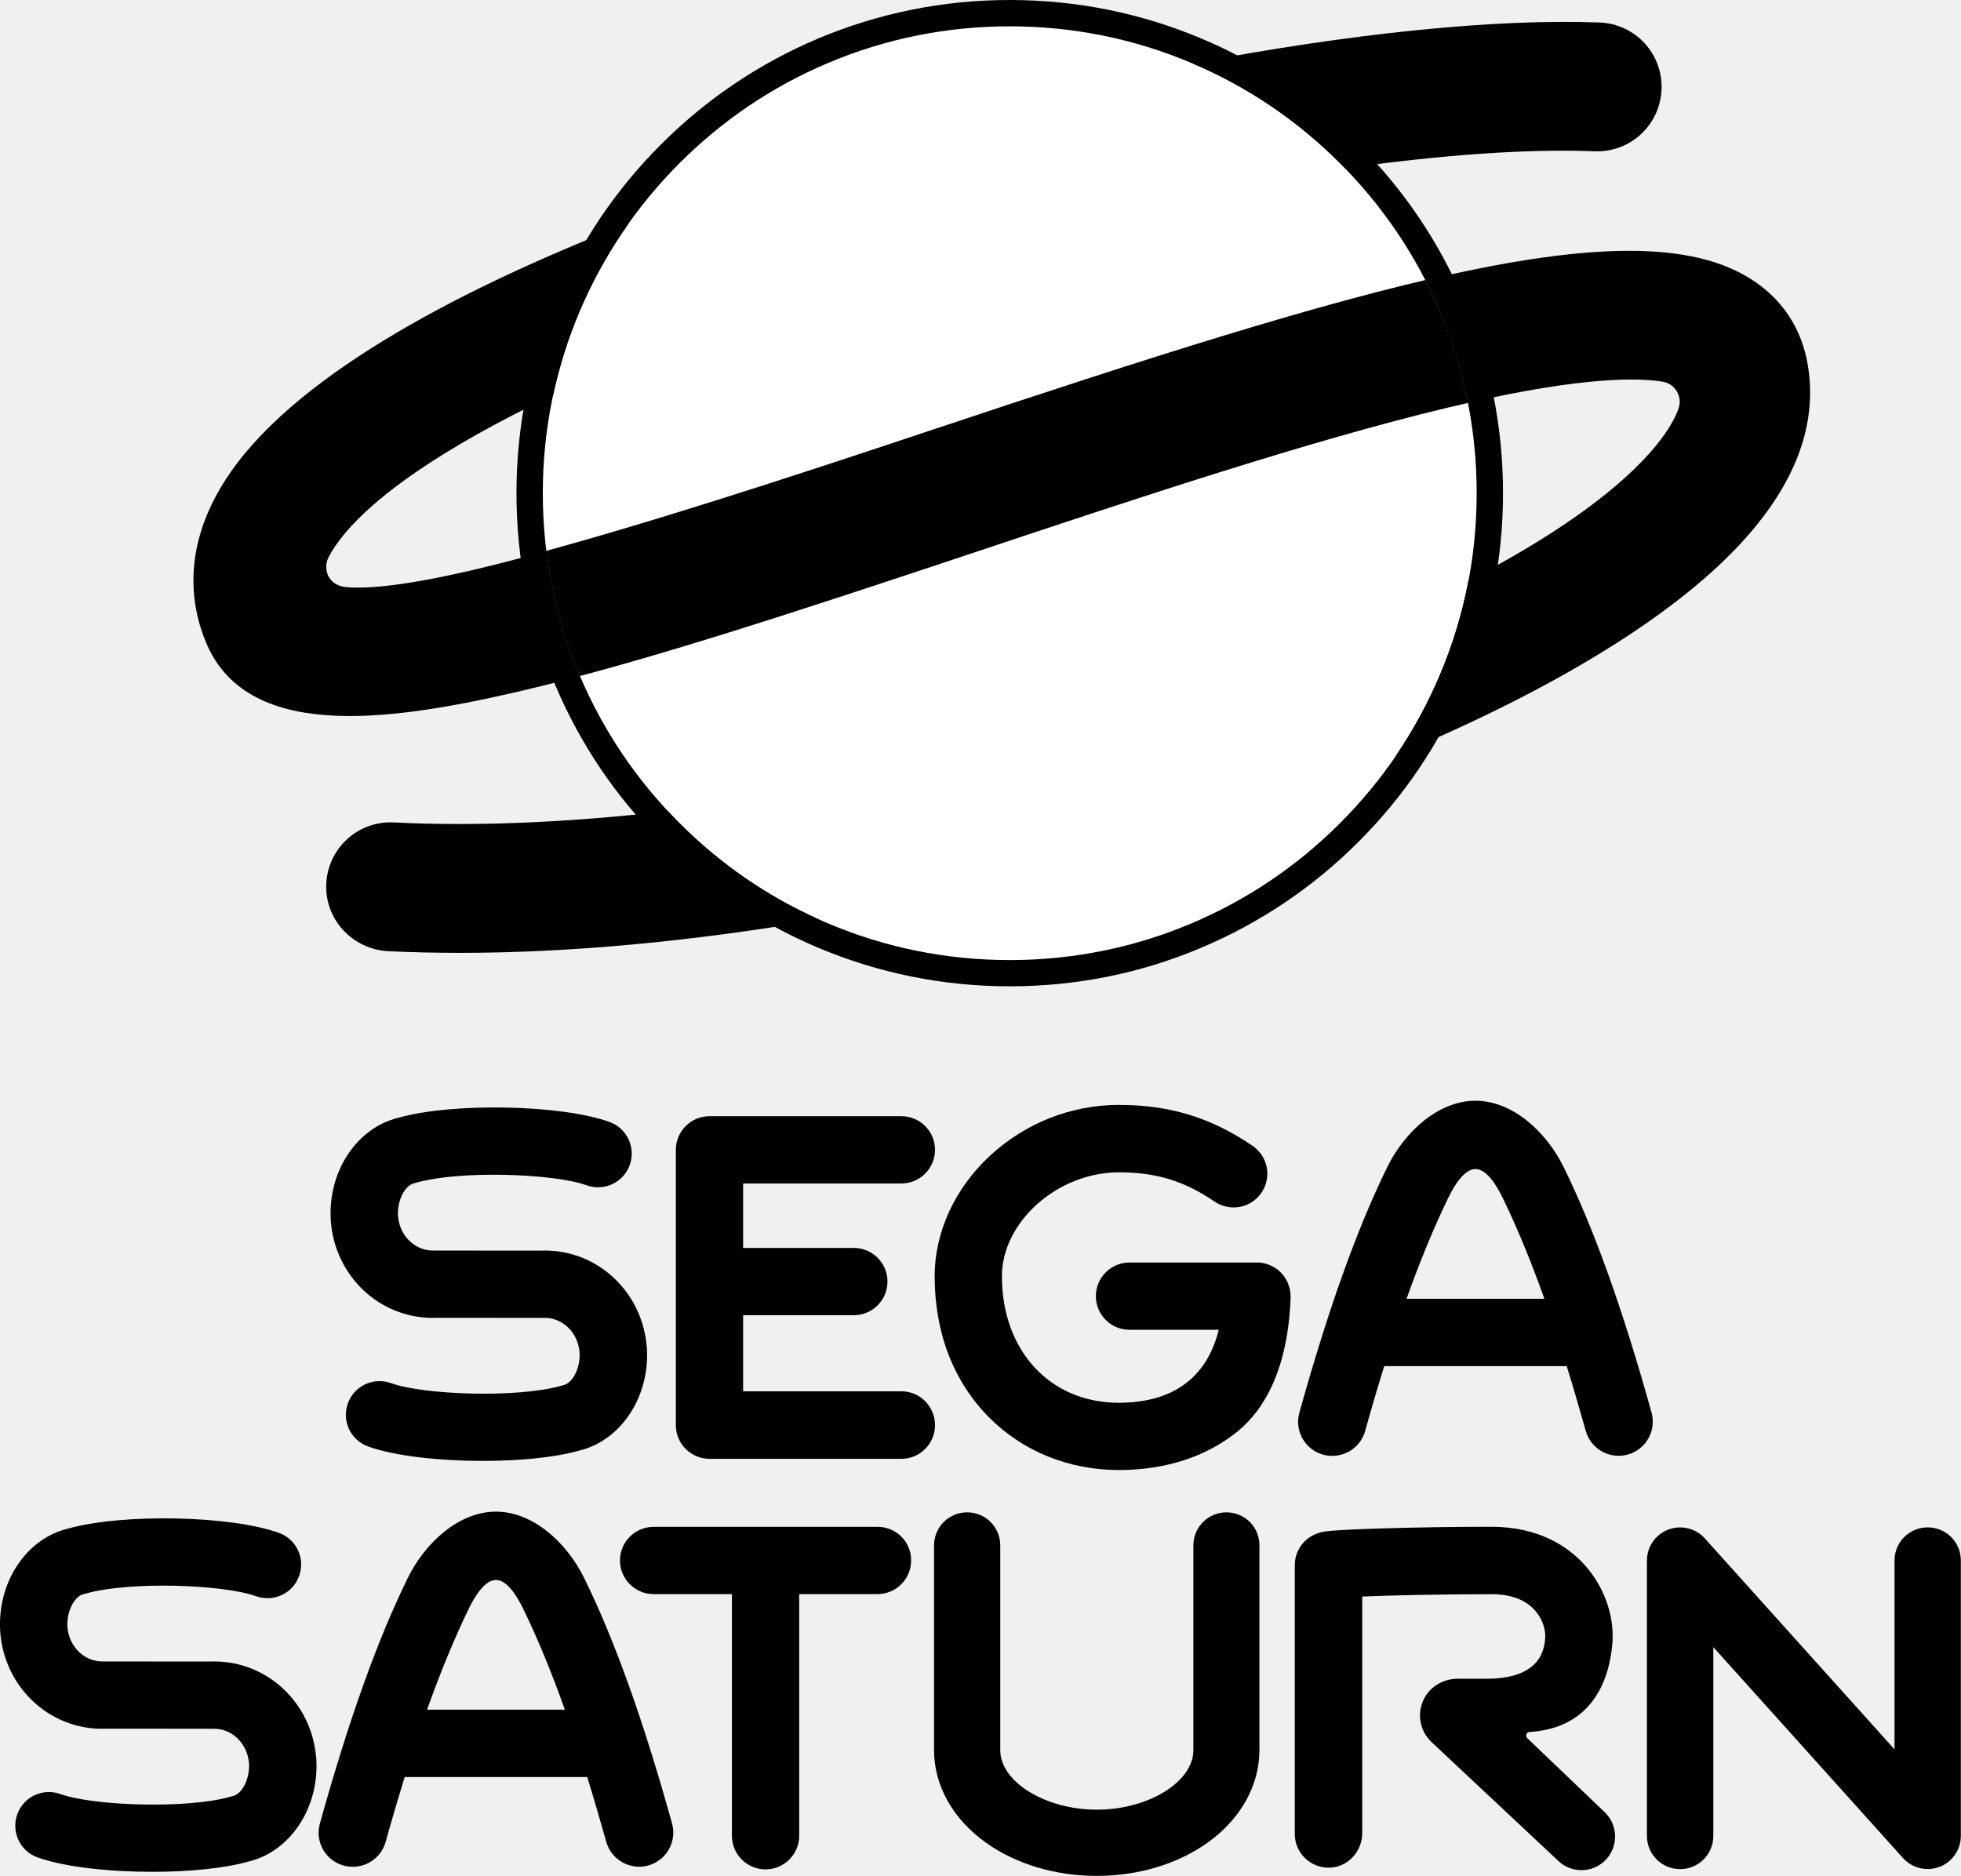
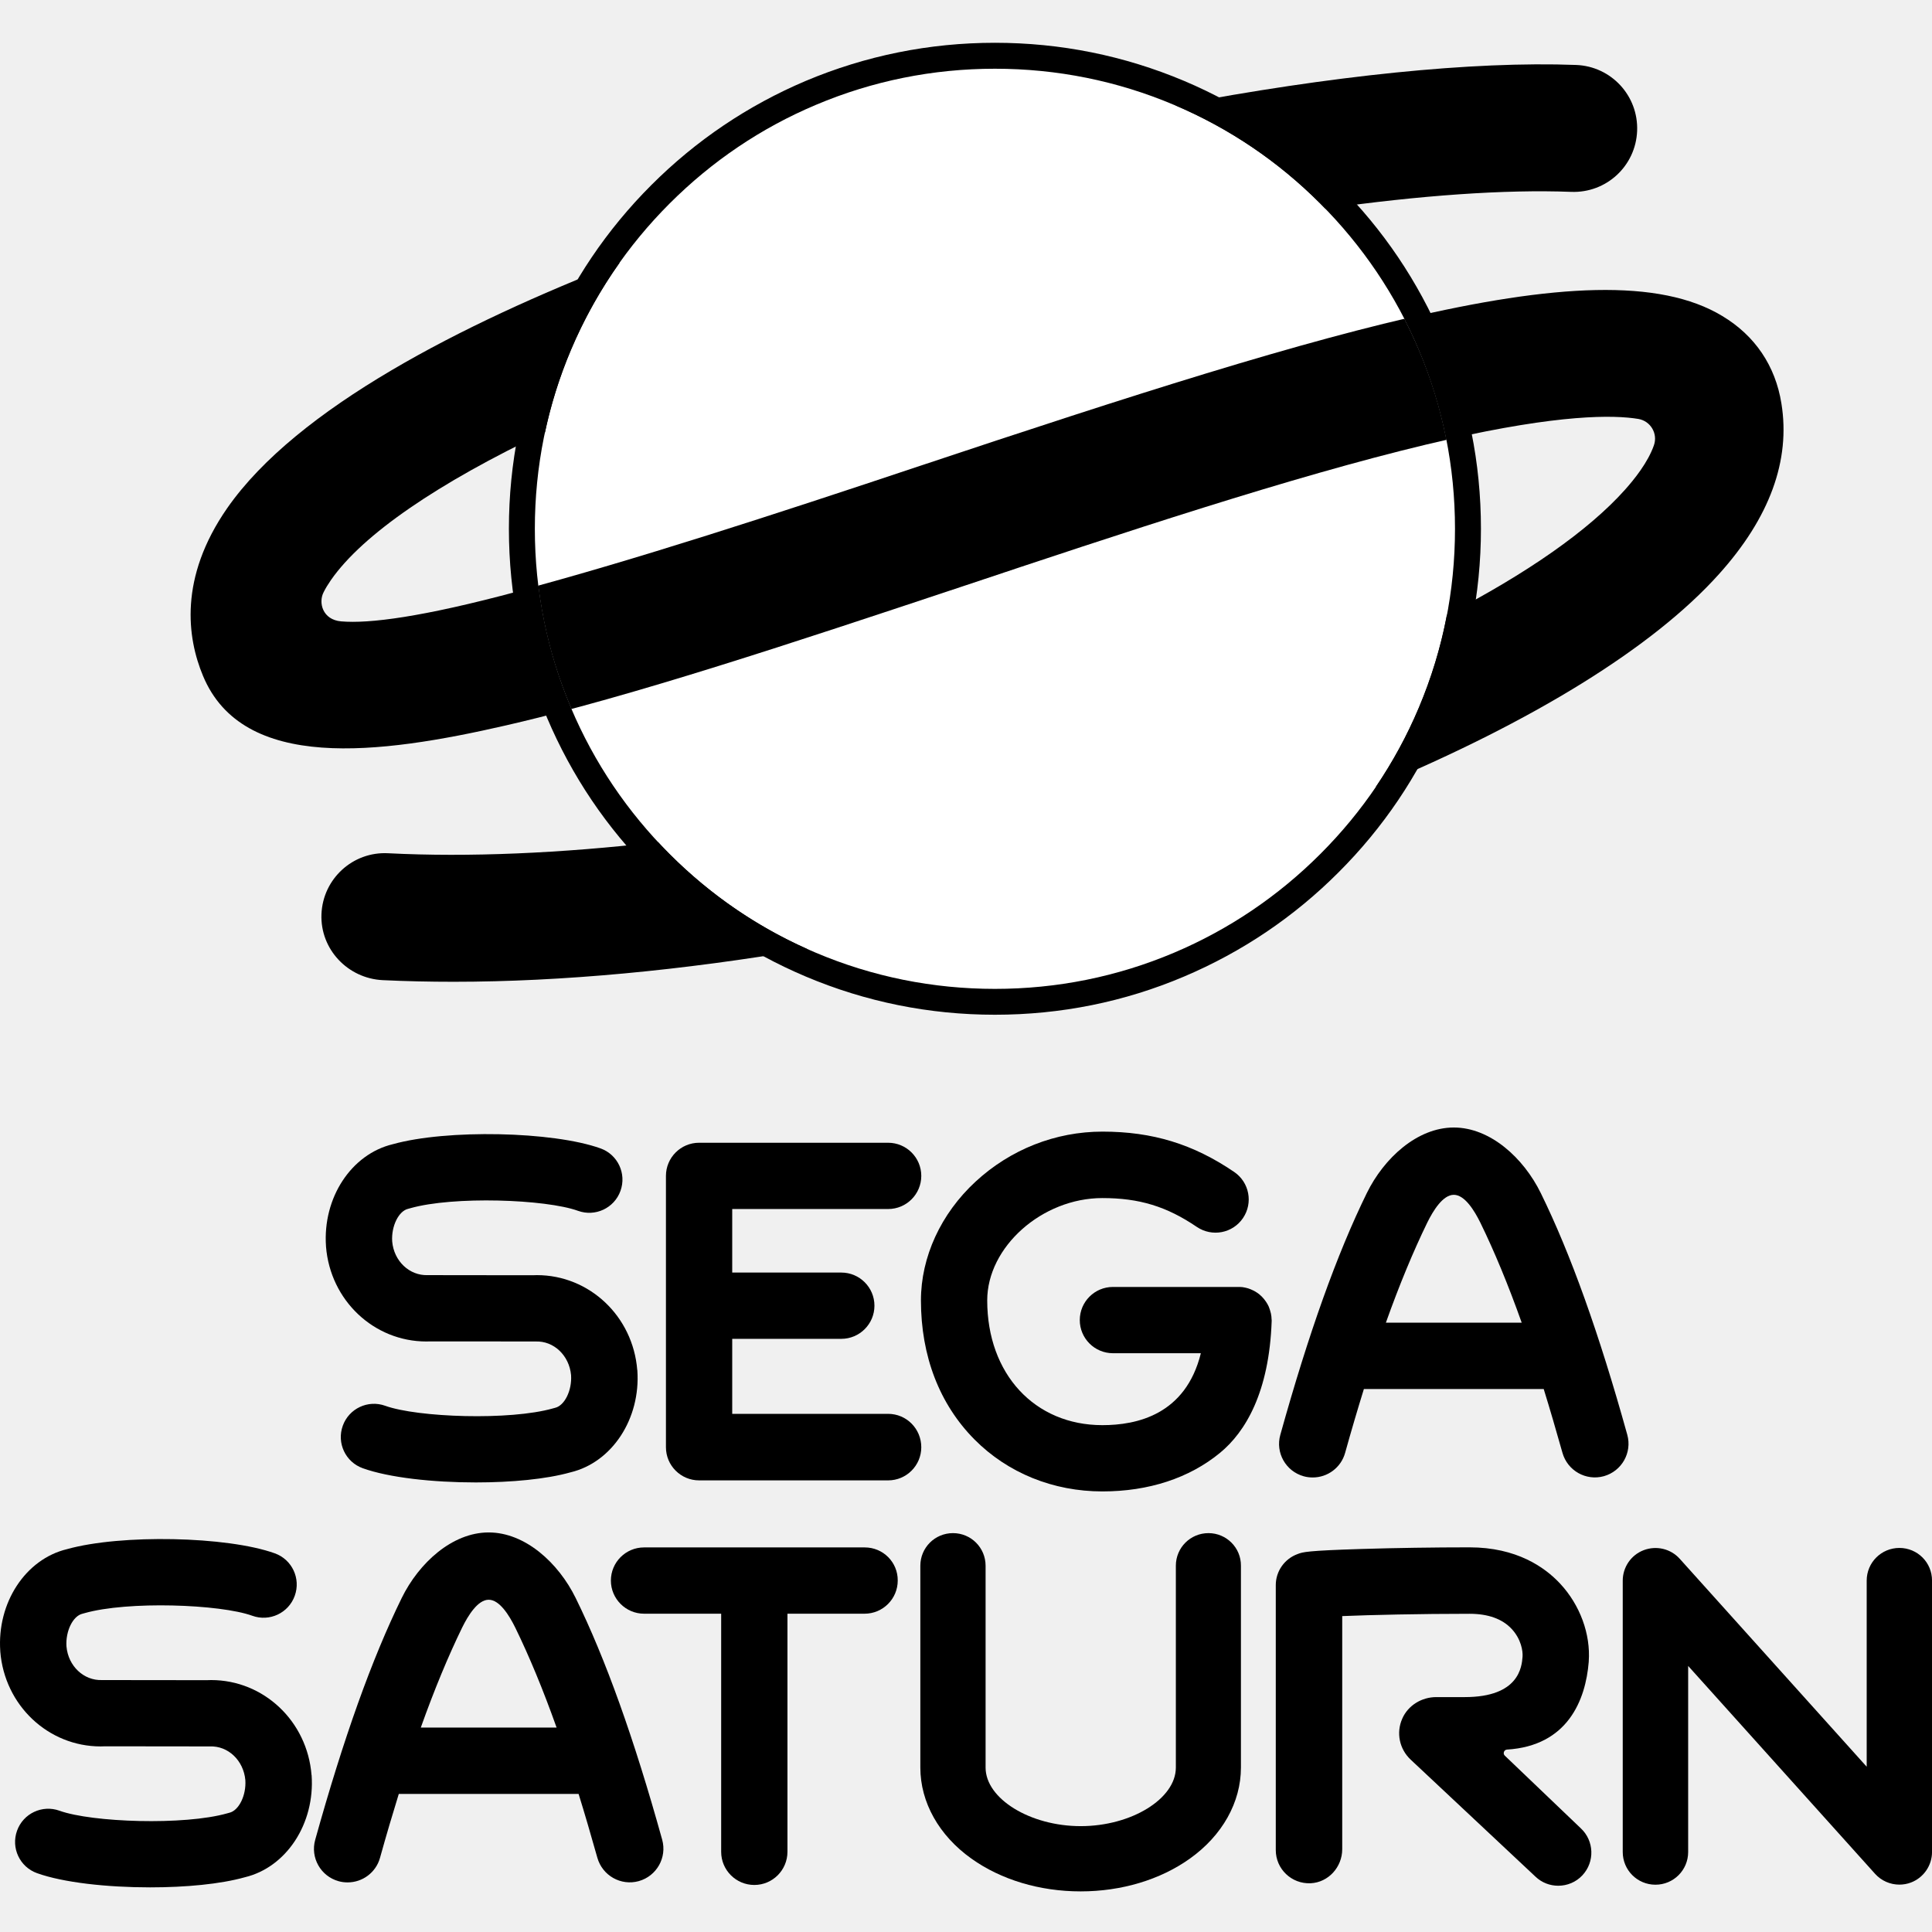
- <svg xmlns="http://www.w3.org/2000/svg" xmlns:xlink="http://www.w3.org/1999/xlink" version="1.1" id="Layer_1" x="0px" y="0px" viewBox="0 0 2256.5 2159" style="enable-background:new 0 0 2256.5 2159;" xml:space="preserve">
-   <style type="text/css">
- 	.st0{fill:#FFFFFF;}
- 	.st1{clip-path:url(#SVGID_00000096049663418414059460000000972504797246249862_);}
- 	.st2{clip-path:url(#SVGID_00000178918104309191491020000001424944884008209286_);}
- 	.st3{fill:none;}
- 	.st4{clip-path:url(#SVGID_00000007400752937962189910000018206638909408396677_);}
- 	.st5{clip-path:url(#SVGID_00000143594391465293869750000008404068775594437271_);}
- 	.st6{clip-path:url(#SVGID_00000128445614609333370790000010989631603983360665_);}
- 	.st7{clip-path:url(#SVGID_00000057149824424857242930000015318011502517931680_);}
- 	.st8{clip-path:url(#SVGID_00000160190808649031057620000009187834126064238505_);fill:#FFFFFF;}
- 	.st9{clip-path:url(#SVGID_00000044172618876974205510000007448168465286109090_);}
- 	.st10{clip-path:url(#SVGID_00000042724634326681887000000000702859628276573060_);}
- 	.st11{clip-path:url(#SVGID_00000029034940619356473990000008858538420123492243_);}
- 	.st12{clip-path:url(#SVGID_00000173126794050801131160000005021718413099703955_);fill:#FFFFFF;}
- 	.st13{clip-path:url(#SVGID_00000006688695127262404820000009474509465500079783_);fill:#FFFFFF;}
- 	.st14{clip-path:url(#SVGID_00000007428680830644875190000009295955572275367605_);}
- 	.st15{clip-path:url(#SVGID_00000068658212444333387730000018433216410646321045_);}
- 	.st16{display:none;}
- 	.st17{display:inline;}
- 	.st18{clip-path:url(#SVGID_00000017507309674013714740000004097991678477762968_);fill:#FFFFFF;}
- 	.st19{clip-path:url(#SVGID_00000170267170501532919820000013921238700924158868_);}
- 	.st20{clip-path:url(#SVGID_00000132773868189638397610000010867409193212017824_);}
- 	.st21{clip-path:url(#SVGID_00000042720481556129023220000002049532405962672033_);}
- 	.st22{clip-path:url(#SVGID_00000029026716462107761630000011230376469975999920_);}
- 	.st23{clip-path:url(#SVGID_00000091700938372187670860000012676075324797772932_);}
- 	.st24{clip-path:url(#SVGID_00000072998803429888445670000016717322730887464380_);}
- 	.st25{clip-path:url(#SVGID_00000031904969806740640390000003636967646686150832_);fill:#FFFFFF;}
- 	.st26{clip-path:url(#SVGID_00000137107454975909210650000012183828045981588144_);}
- 	.st27{clip-path:url(#SVGID_00000114051174006415414230000016349436918103647886_);}
- 	.st28{clip-path:url(#SVGID_00000016764115671389512620000004288924356393049472_);}
- </style>
-   <g>
-     <g>
-       <path class="st0" d="M1161.9,1120c-74.5,0-146.9-14.6-215-43.4c-65.9-27.8-125-67.7-175.6-118.5    c-50.6-50.6-90.5-109.7-118.4-175.6c-28.8-67.9-43.4-140.3-43.4-215c0-74.5,14.6-146.9,43.4-215c28-65.9,67.8-125,118.4-175.6    c50.8-50.8,109.9-90.7,175.6-118.4c68.3-28.8,140.6-43.4,215-43.4c74.5,0,146.9,14.6,215,43.4c65.9,27.8,125,67.7,175.6,118.5    c50.6,50.6,90.5,109.7,118.4,175.6c28.8,67.9,43.4,140.3,43.4,215c0,74.5-14.6,146.9-43.4,215c-27.8,65.9-67.7,125-118.5,175.6    c-50.6,50.6-109.7,90.5-175.6,118.4C1309,1105.4,1236.7,1120,1161.9,1120z" />
-       <path d="M1161.9,30.3c72.5,0,143,14.2,209.1,42.2c64,27,121.5,65.8,170.8,115.2c49.3,49.3,88.1,106.8,115.2,170.8    c28,66.2,42.2,136.6,42.2,209.1c0,72.5-14.2,143-42.2,209.1c-27,64-65.8,121.5-115.2,170.8c-49.3,49.3-106.8,88.1-170.8,115.2    c-66.2,28-136.6,42.2-209.1,42.2c-72.5,0-143-14.2-209.1-42.2c-64-27-121.5-65.8-170.8-115.2c-49.3-49.3-88.1-106.8-115.2-170.8    c-28-66.2-42.2-136.6-42.2-209.1s14.2-143,42.2-209.1c27.1-64,65.9-121.5,115.2-170.8c49.4-49.4,106.8-88.2,170.8-115.2    C1019,44.5,1089.4,30.3,1161.9,30.3 M1161.9,0c-76.5,0-150.8,15-220.9,44.5C873.5,73.1,812.8,114,760.6,166.2    c-52,52-93,112.7-121.7,180.4l0,0l0,0c-29.6,70-44.6,144.3-44.6,220.9c0,76.8,15,151.2,44.6,220.9    c28.7,67.7,69.6,128.4,121.7,180.4c52,52.1,112.7,93.1,180.4,121.7c70,29.6,144.3,44.6,220.9,44.6c76.8,0,151.2-15,220.9-44.6    c67.7-28.7,128.4-69.6,180.4-121.7c52.1-52,93.1-112.7,121.7-180.4c29.6-70,44.6-144.3,44.6-220.9c0-76.8-15-151.2-44.6-220.9    c-28.7-67.7-69.6-128.4-121.7-180.4c-52-52.1-112.7-93.1-180.4-121.7C1312.8,15,1238.5,0,1161.9,0L1161.9,0z" />
-     </g>
-     <g>
-       <path d="M591.3,797.1c24.4-5.6,49.8-12,76.1-19c-0.2-0.4-0.4-0.9-0.6-1.3c-19.4-45.7-32.1-93.5-38.1-142.6    c-8.1,2.2-16.1,4.4-24,6.5c-112.2,30.2-173.9,37.8-206.4,35c-21.6-1.9-26.7-21.9-20.4-34c2.2-4.5,5.1-9.2,8.6-14.3    c37.2-53.4,125.5-113.5,250-172.6c7-32.8,17.1-65,30.3-96.2c15.3-36.1,34.4-70.2,56.9-101.9c-183,71.3-376.8,169.6-458.4,286.8    C208.7,625,218.6,695,237,739.2C283.5,851.4,442.1,831.4,591.3,797.1z" />
-       <path d="M1541.8,187.6c2,2,4.1,4.1,6.1,6.2c110.4-15.6,209.3-22.7,287-19.7c41,1.6,75.4-30.2,77-71.2c1.6-41-30.2-75.4-71.2-77    c-120.9-4.6-287.2,12.7-468.1,47.1C1435.9,100.1,1492.9,138.6,1541.8,187.6z" />
-       <path d="M2080.4,421.2c-7-43.9-30.8-79.2-69-102.1c-73.2-44.3-196.4-37.7-371.2,3.4c6,11.7,11.6,23.7,16.8,36    c14.4,34,25.1,69.2,32.2,105.1c132-29.9,195.1-29.1,224.2-24.3c14.3,2.5,22.9,17.2,18.1,30.8c-7,20-22.9,39.7-33.7,51.8    c-42.8,47.9-114.7,97.9-208.1,146.3c-7,37.1-18,73.3-32.8,108.4c-13.8,32.7-30.7,63.6-50.4,92.7c183.7-76.6,324.2-163.1,401-248.8    C2066.7,554.7,2091.2,487.7,2080.4,421.2z" />
-       <path d="M782,947.5c-4.6-4.6-9.1-9.3-13.5-14c-114,13.1-221.3,17.8-315.2,13c-41.3-2.2-76.3,29.9-77.9,71.2    c-1.6,41,30.8,75,71.5,77c27,1.3,54.7,1.9,83,1.9c126.2,0,266.8-13.2,412.9-38.2C882.8,1031.6,828.7,994.3,782,947.5z" />
-     </g>
-     <g>
-       <g>
-         <g>
-           <path d="M1009.9,1757.2H752.1c-21.4,0-38.7,17.4-38.7,38.7s17.4,38.7,38.7,38.7h90.1v278.1c0,21.4,17.4,38.7,38.7,38.7      c21.4,0,38.7-17.4,38.7-38.7v-278.1h90.1c21.4,0,38.7-17.4,38.7-38.7C1048.6,1774.5,1031.3,1757.2,1009.9,1757.2z" />
-           <path d="M672.3,1816.3c-20.1-41-59-76.6-101.6-76.6s-81.5,35.6-101.6,76.6c-34.9,71.2-67.9,163.5-101,282.3      c-5.9,20.9,6.4,42.6,27.3,48.4c3.5,1,7.1,1.4,10.6,1.4c17.2,0,33-11.4,37.8-28.8c7.3-26.2,14.6-50.9,21.9-74.5h210      c7.3,23.5,14.5,48.3,21.9,74.5c5.9,20.9,27.5,33.1,48.4,27.3c20.9-5.9,33.1-27.5,27.3-48.4      C740.3,1979.7,707.2,1887.4,672.3,1816.3z M491.4,1967.6c15.9-44.6,32-83.3,48.3-116.8c7-14.2,18.3-32.5,31-32.5      s24,18.3,31,32.5c16.3,33.4,32.4,72.1,48.3,116.8H491.4z" />
-           <path d="M363.8,2023c-5-63.1-56.1-110.9-117.2-110.9c-1.3,0-2.5,0-3.8,0.1h-35.4c-0.2,0-0.5,0-0.7,0l-85.9-0.1h-1.6      c-21.5,0.8-39.6-16.4-41.6-39.3c-1.2-17.9,7.6-35.7,18.8-38.2l2.2-0.6c50.4-14.4,158.3-10.6,196,3c20.2,7.3,42.4-3.2,49.6-23.3      c7.3-20.2-3.2-42.4-23.3-49.6c-55.6-20-179.8-22.5-242.6-4.9c-48.5,11.6-82,62.6-78,119.2v0.3c5,63.1,56.1,110.9,117.2,110.9      c1.3,0,2.5,0,3.8-0.1h35.4c0.2,0,0.5,0,0.7,0l85.9,0.1h1.6c21.5-0.9,39.5,16.4,41.6,39.3c1.2,17.9-7.6,35.7-18.8,38.2l-2.2,0.6      c-50.4,14.4-158.3,10.6-196-3c-20.2-7.3-42.4,3.2-49.6,23.3c-7.3,20.2,3.2,42.4,23.3,49.6c30.6,11,81.7,16.6,132.1,16.6      c41.4,0,82.2-3.8,110.6-11.8c48.5-11.6,82-62.6,78-119.2L363.8,2023L363.8,2023z" />
-           <path d="M1411.3,1740.5c-21.1,0-38.1,17-38.1,38.1v235.7c0,36.4-51.9,68.4-111.1,68.4c-59.1,0-111.1-32-111.1-68.4v-235.7      c0-21.1-17-38.1-38.1-38.1s-38.1,17-38.1,38.1v235.7c0,40.5,21.7,79.3,59.6,106.3c34.6,24.7,79.9,38.3,127.6,38.3      s93-13.6,127.6-38.3c37.9-27,59.6-65.8,59.6-106.3v-235.7C1449.4,1757.6,1432.3,1740.5,1411.3,1740.5z" />
-           <path d="M1757.4,2000.4c-2.6-2.4-1-6.9,2.5-7.1c70.8-4.4,91.9-57.6,95.5-102.6c0-0.1,0-0.2,0-0.3c2.3-32-10.2-66-33.4-90.9      c-18-19.3-50.9-42.4-105.9-42.4c-40.9,0-86.8,0.7-125.8,1.9c-64.3,2-68.8,3.6-74.8,5.9c-15.3,5.5-25.6,20-25.6,36.3v309.5      c0,22,18.4,39.7,40.7,38.7c20.9-1,36.9-19,36.9-39.8v-272.2c33.9-1.4,90.3-2.7,148.7-2.7c21.8,0,38.3,6,49.2,17.7      c11,11.8,13.2,25.8,12.7,32.4c-0.9,11.9-4.1,47.2-67.5,47.2h-33.3c-17,0-33,9.7-39.7,25.2c-7.3,16.5-3.3,35.5,9.8,47.8      l145.9,136.8c7.5,7.1,17,10.5,26.5,10.5c10.3,0,20.7-4.1,28.2-12.2c14.6-15.6,13.8-40.2-1.8-54.8L1757.4,2000.4z" />
-           <path d="M2218.2,1757.8c-21.1,0-38.2,17-38.2,38.2v217.3l-218.3-242.8c-10.6-11.8-27.3-15.7-42.1-10.1s-24.5,19.9-24.5,35.6      v316.9c0,21.1,17,38.2,38.2,38.2c21.1,0,38.2-17,38.2-38.2v-217.3l218.3,242.8c7.4,8.2,17.8,12.6,28.4,12.6      c4.5,0,9.2-0.8,13.6-2.5c14.7-5.6,24.5-19.9,24.5-35.6V1796C2256.4,1774.8,2239.3,1757.8,2218.2,1757.8z" />
-         </g>
-         <g>
-           <path d="M1799.4,1343.4c-20.1-41-59-76.6-101.6-76.6s-81.5,35.6-101.6,76.6c-34.9,71.2-67.9,163.5-101,282.3      c-5.9,20.9,6.4,42.6,27.3,48.4c3.5,1,7.1,1.4,10.6,1.4c17.2,0,33-11.4,37.8-28.8c7.3-26.2,14.6-50.9,21.9-74.5h210      c7.3,23.5,14.5,48.3,21.9,74.5c5.9,20.9,27.5,33.1,48.4,27.3c20.9-5.9,33.1-27.5,27.3-48.4      C1867.4,1506.9,1834.3,1414.5,1799.4,1343.4z M1618.5,1494.7c15.9-44.6,32-83.3,48.3-116.8c7-14.2,18.3-32.5,31-32.5      c12.7,0,24,18.3,31,32.5c16.3,33.4,32.4,72.1,48.3,116.8H1618.5z" />
-           <path d="M1485,1490.8c0-1-0.1-2.1-0.2-3.1c0-0.3-0.1-0.5-0.1-0.8c-0.1-1-0.3-2-0.5-3c0-0.3-0.1-0.5-0.2-0.7      c-0.2-1-0.5-2-0.8-2.9c-0.1-0.3-0.2-0.5-0.2-0.7c-0.3-0.9-0.6-1.9-1-2.8c-0.1-0.3-0.2-0.5-0.3-0.8c-0.4-0.9-0.8-1.8-1.3-2.6      c-0.1-0.3-0.3-0.5-0.4-0.7c-0.5-0.8-1-1.6-1.5-2.4c-0.2-0.2-0.3-0.5-0.5-0.7c-0.5-0.8-1.1-1.5-1.7-2.3c-0.2-0.2-0.4-0.4-0.6-0.7      c-0.6-0.7-1.2-1.4-1.9-2.1c-0.2-0.2-0.4-0.4-0.6-0.6c-0.7-0.6-1.3-1.3-2.1-1.9c-0.2-0.2-0.5-0.4-0.7-0.6      c-0.7-0.6-1.4-1.1-2.2-1.6c-0.3-0.2-0.5-0.4-0.8-0.5c-0.8-0.5-1.5-1-2.3-1.4c-0.3-0.2-0.6-0.3-0.9-0.5c-0.8-0.4-1.6-0.8-2.4-1.1      c-0.4-0.2-0.7-0.3-1.1-0.5c-0.8-0.3-1.6-0.6-2.4-0.9c-0.4-0.1-0.9-0.3-1.3-0.4c-0.8-0.2-1.5-0.4-2.3-0.6c-0.5-0.1-1-0.2-1.5-0.3      c-0.8-0.1-1.5-0.3-2.3-0.4c-0.5-0.1-1.1-0.1-1.6-0.1s-1-0.1-1.5-0.1c-0.3,0-0.5,0-0.8,0c-0.2,0-0.4,0-0.6,0h-146.7      c-21.4,0-38.7,17.4-38.7,38.7c0,21.4,17.4,38.7,38.7,38.7h102.7c-17.8,72-75.1,84-115,84c-79.2,0-134.5-59.9-134.5-145.7      c0-62.5,64.1-119.5,134.5-119.5c43.1,0,75.1,9.8,110.3,33.7c17.8,12,41.8,7.5,53.9-10.3c12-17.7,7.5-41.8-10.3-53.9      c-47.9-32.6-95.4-47.1-153.8-47.1c-54.9,0-107.5,20.8-148.2,58.4c-40.6,37.5-63.8,88.1-63.8,138.7c0,65.1,21.7,121.3,62.6,162.5      c38.8,39.1,91.9,60.6,149.3,60.6c54,0,101.4-15.5,137.3-45c29.8-24.4,57.5-70.9,60.4-153.8c0-0.4,0-0.7,0-1.1c0-0.1,0-0.2,0-0.3      C1485.1,1491.2,1485,1491,1485,1490.8z" />
-           <path d="M1037.2,1601.2H855.1v-87.6h127.4c21.4,0,38.7-17.4,38.7-38.7c0-21.4-17.4-38.7-38.7-38.7H855.1v-74.2h182.1      c21.4,0,38.7-17.4,38.7-38.7c0-21.4-17.4-38.7-38.7-38.7H816.4c-21.4,0-38.7,17.4-38.7,38.7v316.9c0,21.4,17.4,38.7,38.7,38.7      h220.8c21.4,0,38.7-17.4,38.7-38.7C1075.9,1618.6,1058.6,1601.2,1037.2,1601.2z" />
-           <path d="M744.2,1550.1c-5-63.1-56.1-110.9-117.2-110.9c-1.3,0-2.5,0-3.8,0.1h-35.4c-0.2,0-0.5,0-0.7,0l-85.9-0.1h-1.6      c-21.5,0.8-39.6-16.4-41.6-39.3c-1.2-17.9,7.6-35.7,18.8-38.2l2.2-0.6c50.4-14.4,158.3-10.6,196,3c20.2,7.3,42.4-3.2,49.6-23.3      c7.3-20.2-3.2-42.4-23.3-49.6c-55.6-20-179.8-22.5-242.6-4.9c-48.5,11.6-82,62.6-78,119.2v0.3c5,63.1,56.1,110.9,117.2,110.9      c1.3,0,2.5,0,3.8-0.1h35.4c0.2,0,0.5,0,0.7,0l85.9,0.1h1.6c21.5-0.9,39.5,16.4,41.6,39.3c1.2,17.9-7.6,35.7-18.8,38.2l-2.2,0.6      c-50.4,14.4-158.3,10.6-196-3c-20.2-7.3-42.4,3.2-49.6,23.3c-7.3,20.2,3.2,42.4,23.3,49.6c30.6,11,81.7,16.6,132.1,16.6      c41.4,0,82.2-3.8,110.6-11.8c48.5-11.6,82-62.6,78-119.2V1550.1z" />
-         </g>
-       </g>
-     </g>
-     <g>
-       <defs>
-         <path id="SVGID_00000047757432968032457270000016806470745178228124_" d="M1699.2,567.6c0-72.5-14.1-143-42.2-209.1     c-10.3-24.2-22.2-47.5-35.7-69.8C1599,252.1,624.6,495,624.6,567.6s14.1,143,42.2,209.1c12.9,30.5,28.5,59.5,46.6,86.9     C733.2,893.6,1699.2,640.1,1699.2,567.6z" />
-       </defs>
-       <clipPath id="SVGID_00000083058477662341932100000014656964928652289977_">
-         <use xlink:href="#SVGID_00000047757432968032457270000016806470745178228124_" style="overflow:visible;" />
-       </clipPath>
-       <path style="clip-path:url(#SVGID_00000083058477662341932100000014656964928652289977_);" d="M529.9,1096.6    c-28.3,0-56-0.6-83-1.9c-40.7-1.9-73.1-35.9-71.5-77c1.6-41.3,36.6-73.5,77.9-71.2c231.5,11.8,545-34,838.8-122.1    c287.1-86.5,513.5-199.4,605.8-302.4c10.8-12.1,26.7-31.8,33.7-51.8c4.8-13.7-3.8-28.3-18.1-30.8c-30.8-5.1-99.8-5.7-248.3,29.9    c-157.7,37.8-353.9,103-543.4,166.3C925.2,701,739.8,762.7,591.3,797.1c-149.1,34.3-307.8,54.4-354.2-57.9    C218.6,695,208.7,625,265.3,543.3c122.4-175.8,497.3-309.1,709.7-372.7c318.6-96,658.5-152.6,865.5-144.7    c41,1.6,72.8,35.9,71.2,77c-1.6,41-35.9,72.8-77,71.2c-192.1-7.3-512.9,46.7-817.9,138c-320.5,96-562.2,216.9-630.6,315.1    c-3.5,5.1-6.4,9.9-8.6,14.3c-6.4,12.1-1.3,32.1,20.4,34c32.4,2.9,94.1-4.8,206.4-35c134.8-35.9,297.3-88.7,469.7-146.3    c492.2-164.1,801-257.6,937.1-175.2c38.2,22.9,62,58.2,69,102.1c10.8,66.5-13.7,133.6-72.8,199.4    c-111.3,124.3-356.8,250.3-673.5,345.3C1054.6,1050.2,766.8,1096.6,529.9,1096.6z" />
-     </g>
+ <svg xmlns="http://www.w3.org/2000/svg" xmlns:xlink="http://www.w3.org/1999/xlink" width="128" height="128" version="1.1" viewBox="0 0 33.867 33.867">
+   <defs>
+     <clipPath id="SVGID_00000083058477662341932100000014656964928652289977_">
+       <use xlink:href="#SVGID_00000047757432968032457270000016806470745178228124_" />
+     </clipPath>
+     <path id="SVGID_00000047757432968032457270000016806470745178228124_" d="m1699.2 567.6c0-72.5-14.1-143-42.2-209.1-10.3-24.2-22.2-47.5-35.7-69.8-22.3-36.6-996.7 206.3-996.7 278.9s14.1 143 42.2 209.1c12.9 30.5 28.5 59.5 46.6 86.9 19.8 30 985.8-223.5 985.8-296z" />
+   </defs>
+   <g transform="matrix(.01501 0 0 .01501 .0003527 .75)">
+     <path class="st0" d="m1161.9 1120c-74.5 0-146.9-14.6-215-43.4-65.9-27.8-125-67.7-175.6-118.5-50.6-50.6-90.5-109.7-118.4-175.6-28.8-67.9-43.4-140.3-43.4-215 0-74.5 14.6-146.9 43.4-215 28-65.9 67.8-125 118.4-175.6 50.8-50.8 109.9-90.7 175.6-118.4 68.3-28.8 140.6-43.4 215-43.4 74.5 0 146.9 14.6 215 43.4 65.9 27.8 125 67.7 175.6 118.5 50.6 50.6 90.5 109.7 118.4 175.6 28.8 67.9 43.4 140.3 43.4 215 0 74.5-14.6 146.9-43.4 215-27.8 65.9-67.7 125-118.5 175.6-50.6 50.6-109.7 90.5-175.6 118.4-67.8 28.8-140.1 43.4-214.9 43.4z" fill="#fff" />
+     <path d="m1161.9 30.3c72.5 0 143 14.2 209.1 42.2 64 27 121.5 65.8 170.8 115.2 49.3 49.3 88.1 106.8 115.2 170.8 28 66.2 42.2 136.6 42.2 209.1s-14.2 143-42.2 209.1c-27 64-65.8 121.5-115.2 170.8-49.3 49.3-106.8 88.1-170.8 115.2-66.2 28-136.6 42.2-209.1 42.2s-143-14.2-209.1-42.2c-64-27-121.5-65.8-170.8-115.2-49.3-49.3-88.1-106.8-115.2-170.8-28-66.2-42.2-136.6-42.2-209.1s14.2-143 42.2-209.1c27.1-64 65.9-121.5 115.2-170.8 49.4-49.4 106.8-88.2 170.8-115.2 66.2-28 136.6-42.2 209.1-42.2m0-30.3c-76.5 0-150.8 15-220.9 44.5-67.5 28.6-128.2 69.5-180.4 121.7-52 52-93 112.7-121.7 180.4-29.6 70-44.6 144.3-44.6 220.9 0 76.8 15 151.2 44.6 220.9 28.7 67.7 69.6 128.4 121.7 180.4 52 52.1 112.7 93.1 180.4 121.7 70 29.6 144.3 44.6 220.9 44.6 76.8 0 151.2-15 220.9-44.6 67.7-28.7 128.4-69.6 180.4-121.7 52.1-52 93.1-112.7 121.7-180.4 29.6-70 44.6-144.3 44.6-220.9 0-76.8-15-151.2-44.6-220.9-28.7-67.7-69.6-128.4-121.7-180.4-52-52.1-112.7-93.1-180.4-121.7-70-29.5-144.3-44.5-220.9-44.5z" />
+   </g>
+   <g transform="matrix(.01501 0 0 .01501 .0003527 .75)">
+     <path d="m591.3 797.1c24.4-5.6 49.8-12 76.1-19-0.2-0.4-0.4-0.9-0.6-1.3-19.4-45.7-32.1-93.5-38.1-142.6-8.1 2.2-16.1 4.4-24 6.5-112.2 30.2-173.9 37.8-206.4 35-21.6-1.9-26.7-21.9-20.4-34 2.2-4.5 5.1-9.2 8.6-14.3 37.2-53.4 125.5-113.5 250-172.6 7-32.8 17.1-65 30.3-96.2 15.3-36.1 34.4-70.2 56.9-101.9-183 71.3-376.8 169.6-458.4 286.8-56.6 81.5-46.7 151.5-28.3 195.7 46.5 112.2 205.1 92.2 354.3 57.9z" />
+     <path d="m1541.8 187.6c2 2 4.1 4.1 6.1 6.2 110.4-15.6 209.3-22.7 287-19.7 41 1.6 75.4-30.2 77-71.2s-30.2-75.4-71.2-77c-120.9-4.6-287.2 12.7-468.1 47.1 63.3 27.1 120.3 65.6 169.2 114.6z" />
+     <path d="m2080.4 421.2c-7-43.9-30.8-79.2-69-102.1-73.2-44.3-196.4-37.7-371.2 3.4 6 11.7 11.6 23.7 16.8 36 14.4 34 25.1 69.2 32.2 105.1 132-29.9 195.1-29.1 224.2-24.3 14.3 2.5 22.9 17.2 18.1 30.8-7 20-22.9 39.7-33.7 51.8-42.8 47.9-114.7 97.9-208.1 146.3-7 37.1-18 73.3-32.8 108.4-13.8 32.7-30.7 63.6-50.4 92.7 183.7-76.6 324.2-163.1 401-248.8 59.2-65.8 83.7-132.8 72.9-199.3z" />
+     <path d="m782 947.5c-4.6-4.6-9.1-9.3-13.5-14-114 13.1-221.3 17.8-315.2 13-41.3-2.2-76.3 29.9-77.9 71.2-1.6 41 30.8 75 71.5 77 27 1.3 54.7 1.9 83 1.9 126.2 0 266.8-13.2 412.9-38.2-60-26.8-114.1-64.1-160.8-110.9z" />
+   </g>
+   <g transform="matrix(.01501 0 0 .01501 .0003527 .75)">
+     <path d="m1009.9 1757.2h-257.8c-21.4 0-38.7 17.4-38.7 38.7s17.4 38.7 38.7 38.7h90.1v278.1c0 21.4 17.4 38.7 38.7 38.7 21.4 0 38.7-17.4 38.7-38.7v-278.1h90.1c21.4 0 38.7-17.4 38.7-38.7 0.2-21.4-17.1-38.7-38.5-38.7z" />
+     <path d="m672.3 1816.3c-20.1-41-59-76.6-101.6-76.6s-81.5 35.6-101.6 76.6c-34.9 71.2-67.9 163.5-101 282.3-5.9 20.9 6.4 42.6 27.3 48.4 3.5 1 7.1 1.4 10.6 1.4 17.2 0 33-11.4 37.8-28.8 7.3-26.2 14.6-50.9 21.9-74.5h210c7.3 23.5 14.5 48.3 21.9 74.5 5.9 20.9 27.5 33.1 48.4 27.3 20.9-5.9 33.1-27.5 27.3-48.4-33-118.8-66.1-211.1-101-282.2zm-180.9 151.3c15.9-44.6 32-83.3 48.3-116.8 7-14.2 18.3-32.5 31-32.5s24 18.3 31 32.5c16.3 33.4 32.4 72.1 48.3 116.8z" />
+     <path d="m363.8 2023c-5-63.1-56.1-110.9-117.2-110.9-1.3 0-2.5 0-3.8 0.1h-35.4-0.7l-85.9-0.1h-1.6c-21.5 0.8-39.6-16.4-41.6-39.3-1.2-17.9 7.6-35.7 18.8-38.2l2.2-0.6c50.4-14.4 158.3-10.6 196 3 20.2 7.3 42.4-3.2 49.6-23.3 7.3-20.2-3.2-42.4-23.3-49.6-55.6-20-179.8-22.5-242.6-4.9-48.5 11.6-82 62.6-78 119.2v0.3c5 63.1 56.1 110.9 117.2 110.9 1.3 0 2.5 0 3.8-0.1h35.4 0.7l85.9 0.1h1.6c21.5-0.9 39.5 16.4 41.6 39.3 1.2 17.9-7.6 35.7-18.8 38.2l-2.2 0.6c-50.4 14.4-158.3 10.6-196-3-20.2-7.3-42.4 3.2-49.6 23.3-7.3 20.2 3.2 42.4 23.3 49.6 30.6 11 81.7 16.6 132.1 16.6 41.4 0 82.2-3.8 110.6-11.8 48.5-11.6 82-62.6 78-119.2z" />
+     <path d="m1411.3 1740.5c-21.1 0-38.1 17-38.1 38.1v235.7c0 36.4-51.9 68.4-111.1 68.4-59.1 0-111.1-32-111.1-68.4v-235.7c0-21.1-17-38.1-38.1-38.1s-38.1 17-38.1 38.1v235.7c0 40.5 21.7 79.3 59.6 106.3 34.6 24.7 79.9 38.3 127.6 38.3s93-13.6 127.6-38.3c37.9-27 59.6-65.8 59.6-106.3v-235.7c0.2-21-16.9-38.1-37.9-38.1z" />
+     <path d="m1757.4 2000.4c-2.6-2.4-1-6.9 2.5-7.1 70.8-4.4 91.9-57.6 95.5-102.6v-0.3c2.3-32-10.2-66-33.4-90.9-18-19.3-50.9-42.4-105.9-42.4-40.9 0-86.8 0.7-125.8 1.9-64.3 2-68.8 3.6-74.8 5.9-15.3 5.5-25.6 20-25.6 36.3v309.5c0 22 18.4 39.7 40.7 38.7 20.9-1 36.9-19 36.9-39.8v-272.2c33.9-1.4 90.3-2.7 148.7-2.7 21.8 0 38.3 6 49.2 17.7 11 11.8 13.2 25.8 12.7 32.4-0.9 11.9-4.1 47.2-67.5 47.2h-33.3c-17 0-33 9.7-39.7 25.2-7.3 16.5-3.3 35.5 9.8 47.8l145.9 136.8c7.5 7.1 17 10.5 26.5 10.5 10.3 0 20.7-4.1 28.2-12.2 14.6-15.6 13.8-40.2-1.8-54.8z" />
+     <path d="m2218.2 1757.8c-21.1 0-38.2 17-38.2 38.2v217.3l-218.3-242.8c-10.6-11.8-27.3-15.7-42.1-10.1s-24.5 19.9-24.5 35.6v316.9c0 21.1 17 38.2 38.2 38.2 21.1 0 38.2-17 38.2-38.2v-217.3l218.3 242.8c7.4 8.2 17.8 12.6 28.4 12.6 4.5 0 9.2-0.8 13.6-2.5 14.7-5.6 24.5-19.9 24.5-35.6v-316.9c0.1-21.2-17-38.2-38.1-38.2z" />
+     <path d="m1799.4 1343.4c-20.1-41-59-76.6-101.6-76.6s-81.5 35.6-101.6 76.6c-34.9 71.2-67.9 163.5-101 282.3-5.9 20.9 6.4 42.6 27.3 48.4 3.5 1 7.1 1.4 10.6 1.4 17.2 0 33-11.4 37.8-28.8 7.3-26.2 14.6-50.9 21.9-74.5h210c7.3 23.5 14.5 48.3 21.9 74.5 5.9 20.9 27.5 33.1 48.4 27.3 20.9-5.9 33.1-27.5 27.3-48.4-33-118.7-66.1-211.1-101-282.2zm-180.9 151.3c15.9-44.6 32-83.3 48.3-116.8 7-14.2 18.3-32.5 31-32.5s24 18.3 31 32.5c16.3 33.4 32.4 72.1 48.3 116.8z" />
+     <path d="m1485 1490.8c0-1-0.1-2.1-0.2-3.1 0-0.3-0.1-0.5-0.1-0.8-0.1-1-0.3-2-0.5-3 0-0.3-0.1-0.5-0.2-0.7-0.2-1-0.5-2-0.8-2.9-0.1-0.3-0.2-0.5-0.2-0.7-0.3-0.9-0.6-1.9-1-2.8-0.1-0.3-0.2-0.5-0.3-0.8-0.4-0.9-0.8-1.8-1.3-2.6-0.1-0.3-0.3-0.5-0.4-0.7l-1.5-2.4c-0.2-0.2-0.3-0.5-0.5-0.7-0.5-0.8-1.1-1.5-1.7-2.3-0.2-0.2-0.4-0.4-0.6-0.7-0.6-0.7-1.2-1.4-1.9-2.1l-0.6-0.6c-0.7-0.6-1.3-1.3-2.1-1.9-0.2-0.2-0.5-0.4-0.7-0.6-0.7-0.6-1.4-1.1-2.2-1.6-0.3-0.2-0.5-0.4-0.8-0.5-0.8-0.5-1.5-1-2.3-1.4-0.3-0.2-0.6-0.3-0.9-0.5-0.8-0.4-1.6-0.8-2.4-1.1-0.4-0.2-0.7-0.3-1.1-0.5l-2.4-0.9c-0.4-0.1-0.9-0.3-1.3-0.4-0.8-0.2-1.5-0.4-2.3-0.6l-1.5-0.3c-0.8-0.1-1.5-0.3-2.3-0.4-0.5-0.1-1.1-0.1-1.6-0.1s-1-0.1-1.5-0.1h-0.8-0.6-146.7c-21.4 0-38.7 17.4-38.7 38.7 0 21.4 17.4 38.7 38.7 38.7h102.7c-17.8 72-75.1 84-115 84-79.2 0-134.5-59.9-134.5-145.7 0-62.5 64.1-119.5 134.5-119.5 43.1 0 75.1 9.8 110.3 33.7 17.8 12 41.8 7.5 53.9-10.3 12-17.7 7.5-41.8-10.3-53.9-47.9-32.6-95.4-47.1-153.8-47.1-54.9 0-107.5 20.8-148.2 58.4-40.6 37.5-63.8 88.1-63.8 138.7 0 65.1 21.7 121.3 62.6 162.5 38.8 39.1 91.9 60.6 149.3 60.6 54 0 101.4-15.5 137.3-45 29.8-24.4 57.5-70.9 60.4-153.8v-1.1-0.3c0-0.4-0.1-0.6-0.1-0.8z" />
+     <path d="m1037.2 1601.2h-182.1v-87.6h127.4c21.4 0 38.7-17.4 38.7-38.7 0-21.4-17.4-38.7-38.7-38.7h-127.4v-74.2h182.1c21.4 0 38.7-17.4 38.7-38.7 0-21.4-17.4-38.7-38.7-38.7h-220.8c-21.4 0-38.7 17.4-38.7 38.7v316.9c0 21.4 17.4 38.7 38.7 38.7h220.8c21.4 0 38.7-17.4 38.7-38.7 0-21.6-17.3-39-38.7-39z" />
+     <path d="m744.2 1550.1c-5-63.1-56.1-110.9-117.2-110.9-1.3 0-2.5 0-3.8 0.1h-35.4-0.7l-85.9-0.1h-1.6c-21.5 0.8-39.6-16.4-41.6-39.3-1.2-17.9 7.6-35.7 18.8-38.2l2.2-0.6c50.4-14.4 158.3-10.6 196 3 20.2 7.3 42.4-3.2 49.6-23.3 7.3-20.2-3.2-42.4-23.3-49.6-55.6-20-179.8-22.5-242.6-4.9-48.5 11.6-82 62.6-78 119.2v0.3c5 63.1 56.1 110.9 117.2 110.9 1.3 0 2.5 0 3.8-0.1h35.4 0.7l85.9 0.1h1.6c21.5-0.9 39.5 16.4 41.6 39.3 1.2 17.9-7.6 35.7-18.8 38.2l-2.2 0.6c-50.4 14.4-158.3 10.6-196-3-20.2-7.3-42.4 3.2-49.6 23.3-7.3 20.2 3.2 42.4 23.3 49.6 30.6 11 81.7 16.6 132.1 16.6 41.4 0 82.2-3.8 110.6-11.8 48.5-11.6 82-62.6 78-119.2v-0.2z" />
+   </g>
+   <g transform="matrix(.01501 0 0 .01501 .0003527 .75)">
+     <clipPath>
+       <use xlink:href="#SVGID_00000047757432968032457270000016806470745178228124_" />
+     </clipPath>
+     <path d="m529.9 1096.6c-28.3 0-56-0.6-83-1.9-40.7-1.9-73.1-35.9-71.5-77 1.6-41.3 36.6-73.5 77.9-71.2 231.5 11.8 545-34 838.8-122.1 287.1-86.5 513.5-199.4 605.8-302.4 10.8-12.1 26.7-31.8 33.7-51.8 4.8-13.7-3.8-28.3-18.1-30.8-30.8-5.1-99.8-5.7-248.3 29.9-157.7 37.8-353.9 103-543.4 166.3-196.6 65.4-382 127.1-530.5 161.5-149.1 34.3-307.8 54.4-354.2-57.9-18.5-44.2-28.4-114.2 28.2-195.9 122.4-175.8 497.3-309.1 709.7-372.7 318.6-96 658.5-152.6 865.5-144.7 41 1.6 72.8 35.9 71.2 77-1.6 41-35.9 72.8-77 71.2-192.1-7.3-512.9 46.7-817.9 138-320.5 96-562.2 216.9-630.6 315.1-3.5 5.1-6.4 9.9-8.6 14.3-6.4 12.1-1.3 32.1 20.4 34 32.4 2.9 94.1-4.8 206.4-35 134.8-35.9 297.3-88.7 469.7-146.3 492.2-164.1 801-257.6 937.1-175.2 38.2 22.9 62 58.2 69 102.1 10.8 66.5-13.7 133.6-72.8 199.4-111.3 124.3-356.8 250.3-673.5 345.3-279.3 84.4-567.1 130.8-804 130.8z" clip-path="url(#SVGID_00000083058477662341932100000014656964928652289977_)" />
  </g>
</svg>
